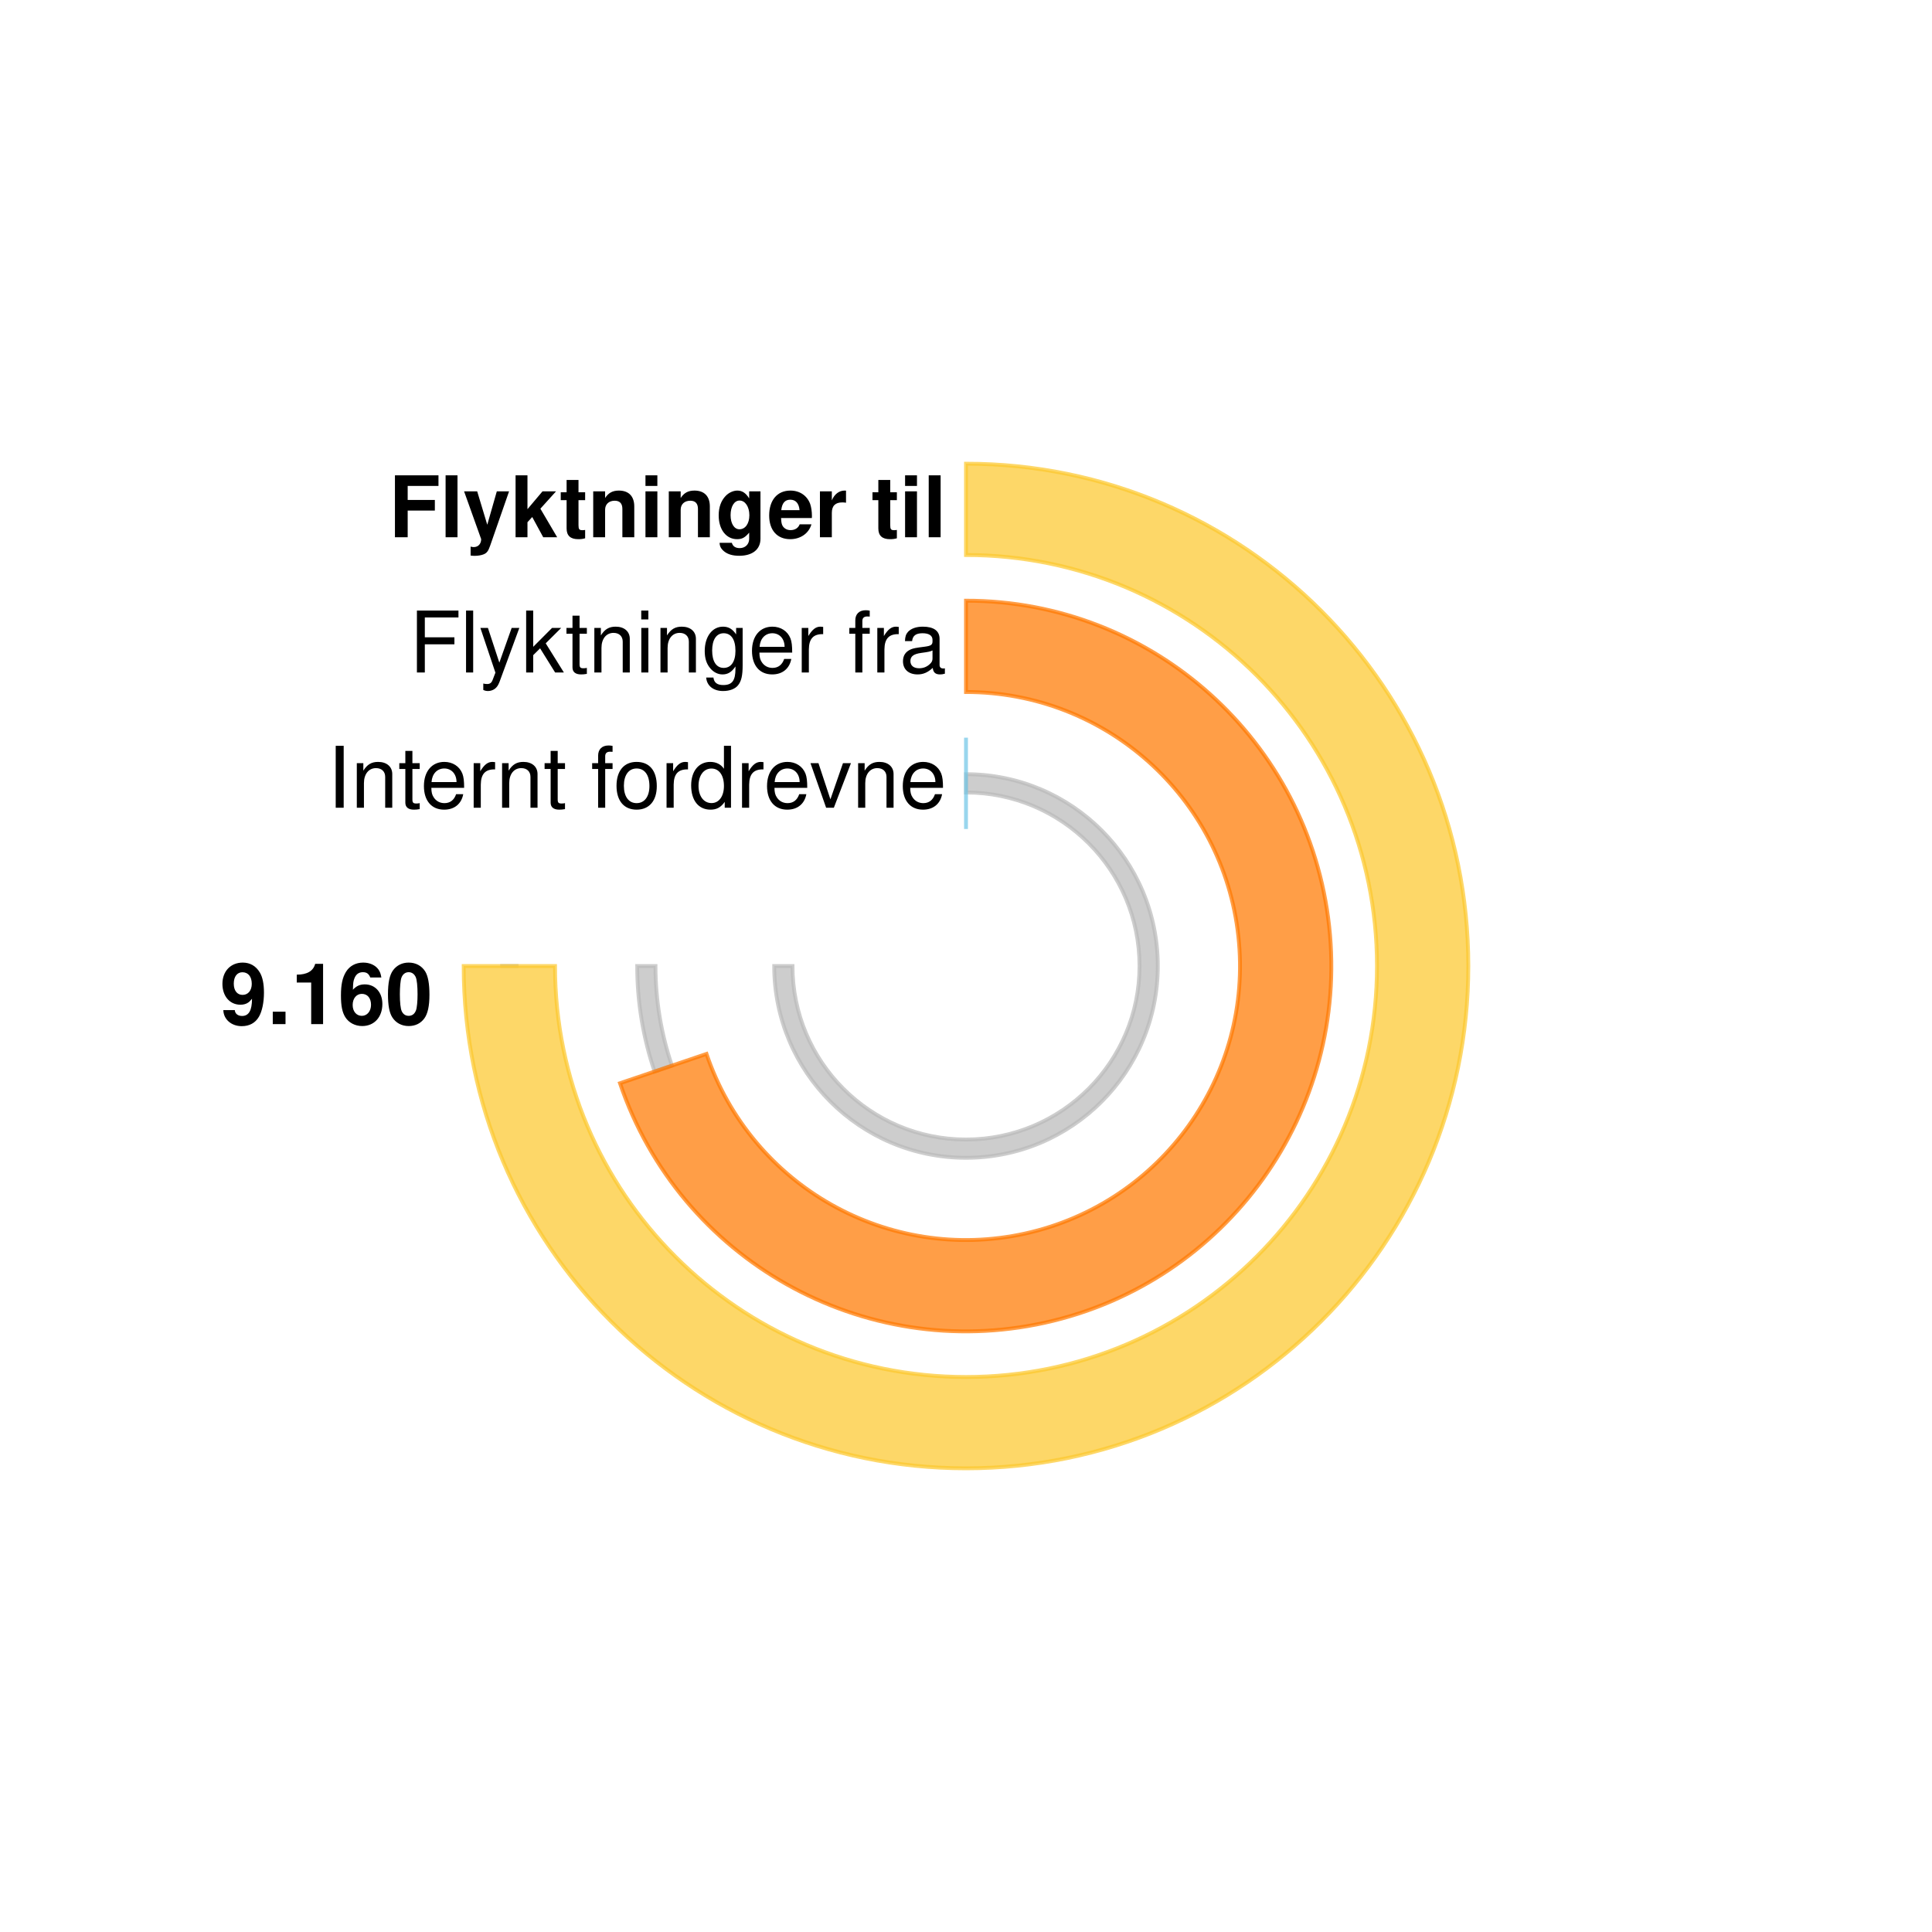
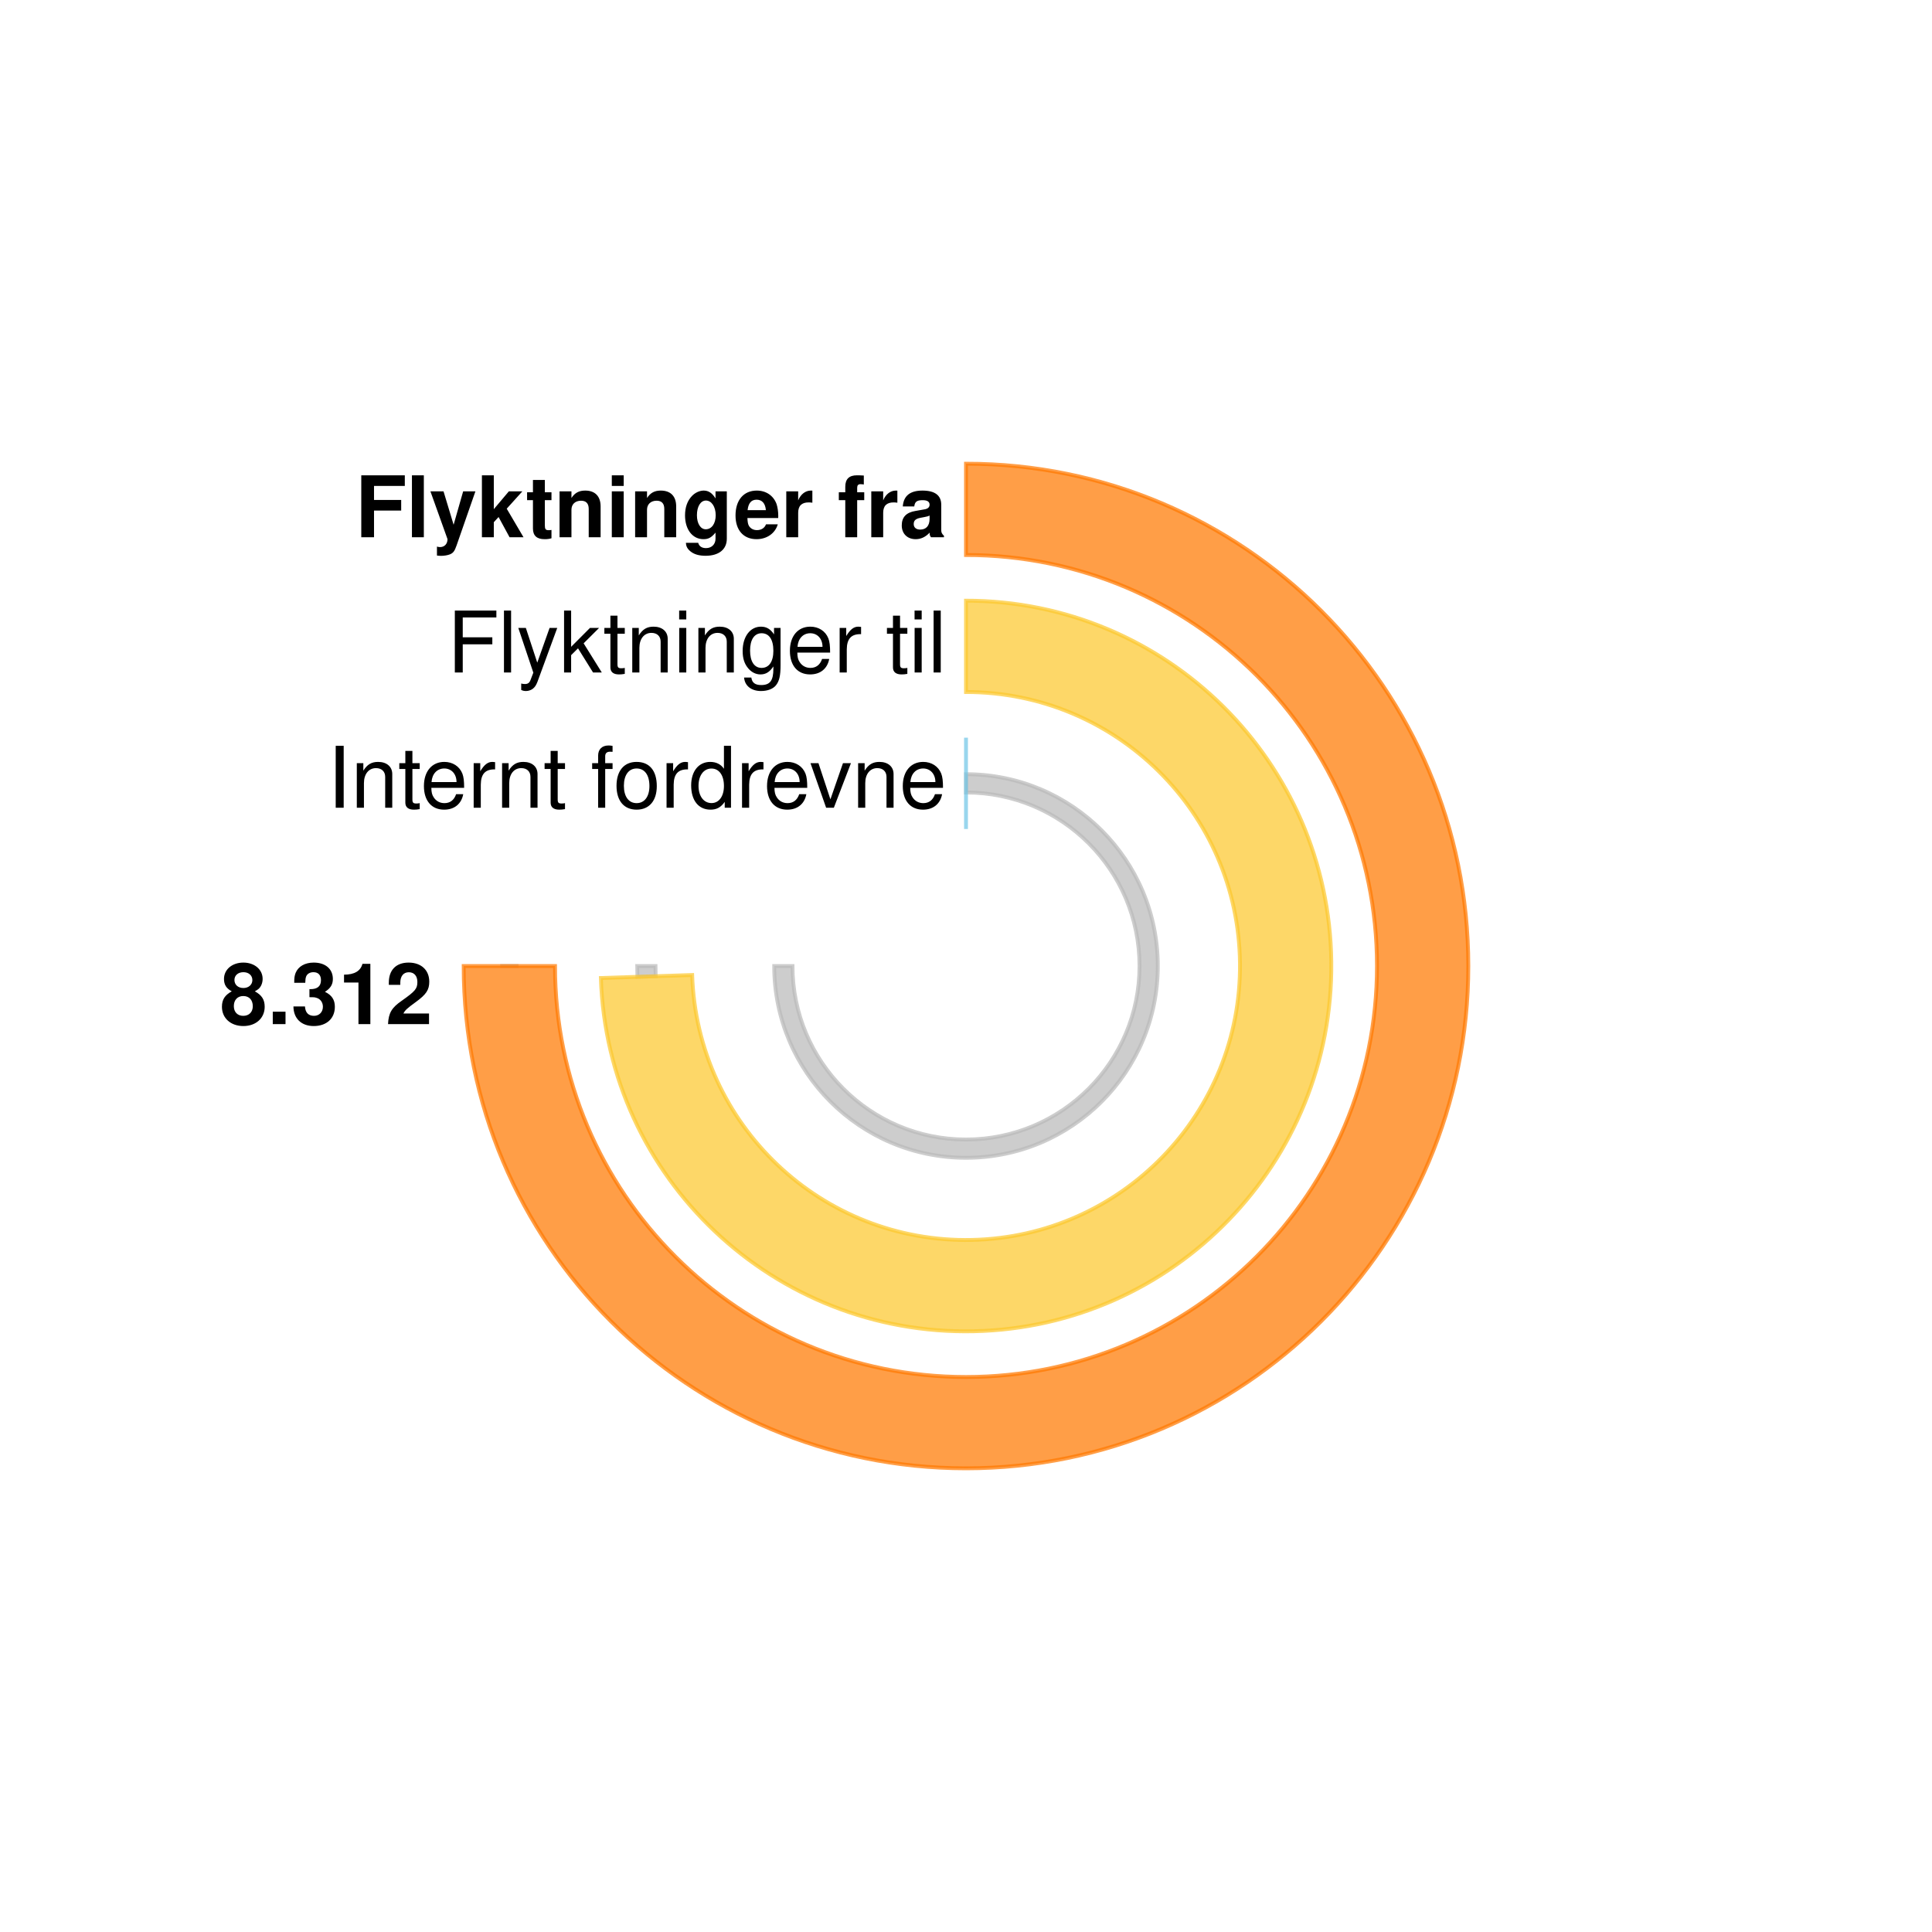
<svg xmlns="http://www.w3.org/2000/svg" role="img" class="rv-xy-plot__inner" width="500" height="500">
  <g class="rv-xy-plot__series rv-xy-plot__series--arc " opacity="1" pointer-events="all" transform="translate(250,250)">
    <path class="rv-xy-plot__series rv-xy-plot__series--arc-path  " d="M3.03935069242934e-15,-49.636A49.636,49.636,0,1,1,-49.636,6.07870138485868e-15L-44.909,5.499777443443567e-15A44.909,44.909,0,1,0,2.7498887217217836e-15,-44.909Z" style="opacity: 1; stroke: rgba(186, 186, 186, 0.72); fill: rgba(186, 186, 186, 0.72);" />
-     <path class="rv-xy-plot__series rv-xy-plot__series--arc-path  " d="M-80.591,27.306A85.091,85.091,0,0,1,-85.091,1.0420630945472023e-14L-80.364,9.84170700405691e-15A80.364,80.364,0,0,0,-76.114,25.789Z" style="opacity: 1; stroke: rgba(186, 186, 186, 0.72); fill: rgba(186, 186, 186, 0.72);" />
+     <path class="rv-xy-plot__series rv-xy-plot__series--arc-path  " d="M-85.045,2.797A85.091,85.091,0,0,1,-85.091,1.0420630945472023e-14L-80.364,9.84170700405691e-15A80.364,80.364,0,0,0,-80.32,2.642Z" style="opacity: 1; stroke: rgba(186, 186, 186, 0.72); fill: rgba(186, 186, 186, 0.72);" />
    <path class="rv-xy-plot__series rv-xy-plot__series--arc-path  " d="M-120.545,1.4762560506085366e-14L-115.818,1.4183636564670253e-14Z" style="opacity: 1; stroke: rgba(186, 186, 186, 0.72); fill: rgba(186, 186, 186, 0.72);" />
    <path class="rv-xy-plot__series rv-xy-plot__series--arc-path  " d="M3.618274633844452e-15,-59.091L2.1709647803066717e-15,-35.455Z" style="opacity: 1; stroke: rgba(114, 199, 231, 0.72); fill: rgba(114, 199, 231, 0.72);" />
-     <path class="rv-xy-plot__series rv-xy-plot__series--arc-path  " d="M5.7892394141511244e-15,-94.545A94.545,94.545,0,1,1,-89.545,30.339L-67.159,22.755A70.909,70.909,0,1,0,4.341929560613344e-15,-70.909Z" style="opacity: 1; stroke: rgba(255, 121, 0, 0.72); fill: rgba(255, 121, 0, 0.72);" />
-     <path class="rv-xy-plot__series rv-xy-plot__series--arc-path  " d="M7.960204194457796e-15,-130A130,130,0,1,1,-130,1.592040838891559e-14L-106.364,1.302578868184003e-14A106.364,106.364,0,1,0,6.512894340920015e-15,-106.364Z" style="opacity: 1; stroke: rgba(253, 200, 47, 0.72); fill: rgba(253, 200, 47, 0.72);" />
+     <path class="rv-xy-plot__series rv-xy-plot__series--arc-path  " d="M5.7892394141511244e-15,-94.545A94.545,94.545,0,1,1,-94.494,3.108L-70.871,2.331A70.909,70.909,0,1,0,4.341929560613344e-15,-70.909Z" style="opacity: 1; stroke: rgba(253, 200, 47, 0.72); fill: rgba(253, 200, 47, 0.72);" />
+     <path class="rv-xy-plot__series rv-xy-plot__series--arc-path  " d="M7.960204194457796e-15,-130A130,130,0,1,1,-130,1.592040838891559e-14L-106.364,1.302578868184003e-14A106.364,106.364,0,1,0,6.512894340920015e-15,-106.364Z" style="opacity: 1; stroke: rgba(255, 121, 0, 0.72); fill: rgba(255, 121, 0, 0.72);" />
  </g>
  <g class="rv-xy-plot__series rv-xy-plot__series--label " transform="translate(120,0)" style="font-family: Helvetica; font-weight: normal; font-size: 22px;">
    <text dominant-baseline="text-after-edge" class="rv-xy-plot__series--label-text" text-anchor="end" x="125" y="215" transform="rotate(0,125,215)">Internt fordrevne</text>
  </g>
  <g class="rv-xy-plot__series rv-xy-plot__series--label " transform="translate(120,0)" style="font-family: Helvetica; font-weight: normal; font-size: 22px;">
-     <text dominant-baseline="text-after-edge" class="rv-xy-plot__series--label-text" text-anchor="end" x="125" y="180" transform="rotate(0,125,180)">Flyktninger fra</text>
+     <text dominant-baseline="text-after-edge" class="rv-xy-plot__series--label-text" text-anchor="end" x="125" y="180" transform="rotate(0,125,180)">Flyktninger til</text>
  </g>
  <g class="rv-xy-plot__series rv-xy-plot__series--label " transform="translate(120,0)" style="font-family: Helvetica; font-weight: bold; font-size: 22px;">
-     <text dominant-baseline="text-after-edge" class="rv-xy-plot__series--label-text" text-anchor="end" x="125" y="145" transform="rotate(0,125,145)">Flyktninger til</text>
+     <text dominant-baseline="text-after-edge" class="rv-xy-plot__series--label-text" text-anchor="end" x="125" y="145" transform="rotate(0,125,145)">Flyktninger fra</text>
  </g>
  <g class="rv-xy-plot__series rv-xy-plot__series--label " transform="translate(120,0)" style="font-family: Helvetica; font-weight: bold; font-size: 22px;">
-     <text dominant-baseline="text-after-edge" class="rv-xy-plot__series--label-text" text-anchor="end" x="-8" y="271" transform="rotate(0,-8,271)">9.160</text>
+     <text dominant-baseline="text-after-edge" class="rv-xy-plot__series--label-text" text-anchor="end" x="-8" y="271" transform="rotate(0,-8,271)">8.312</text>
  </g>
</svg>
